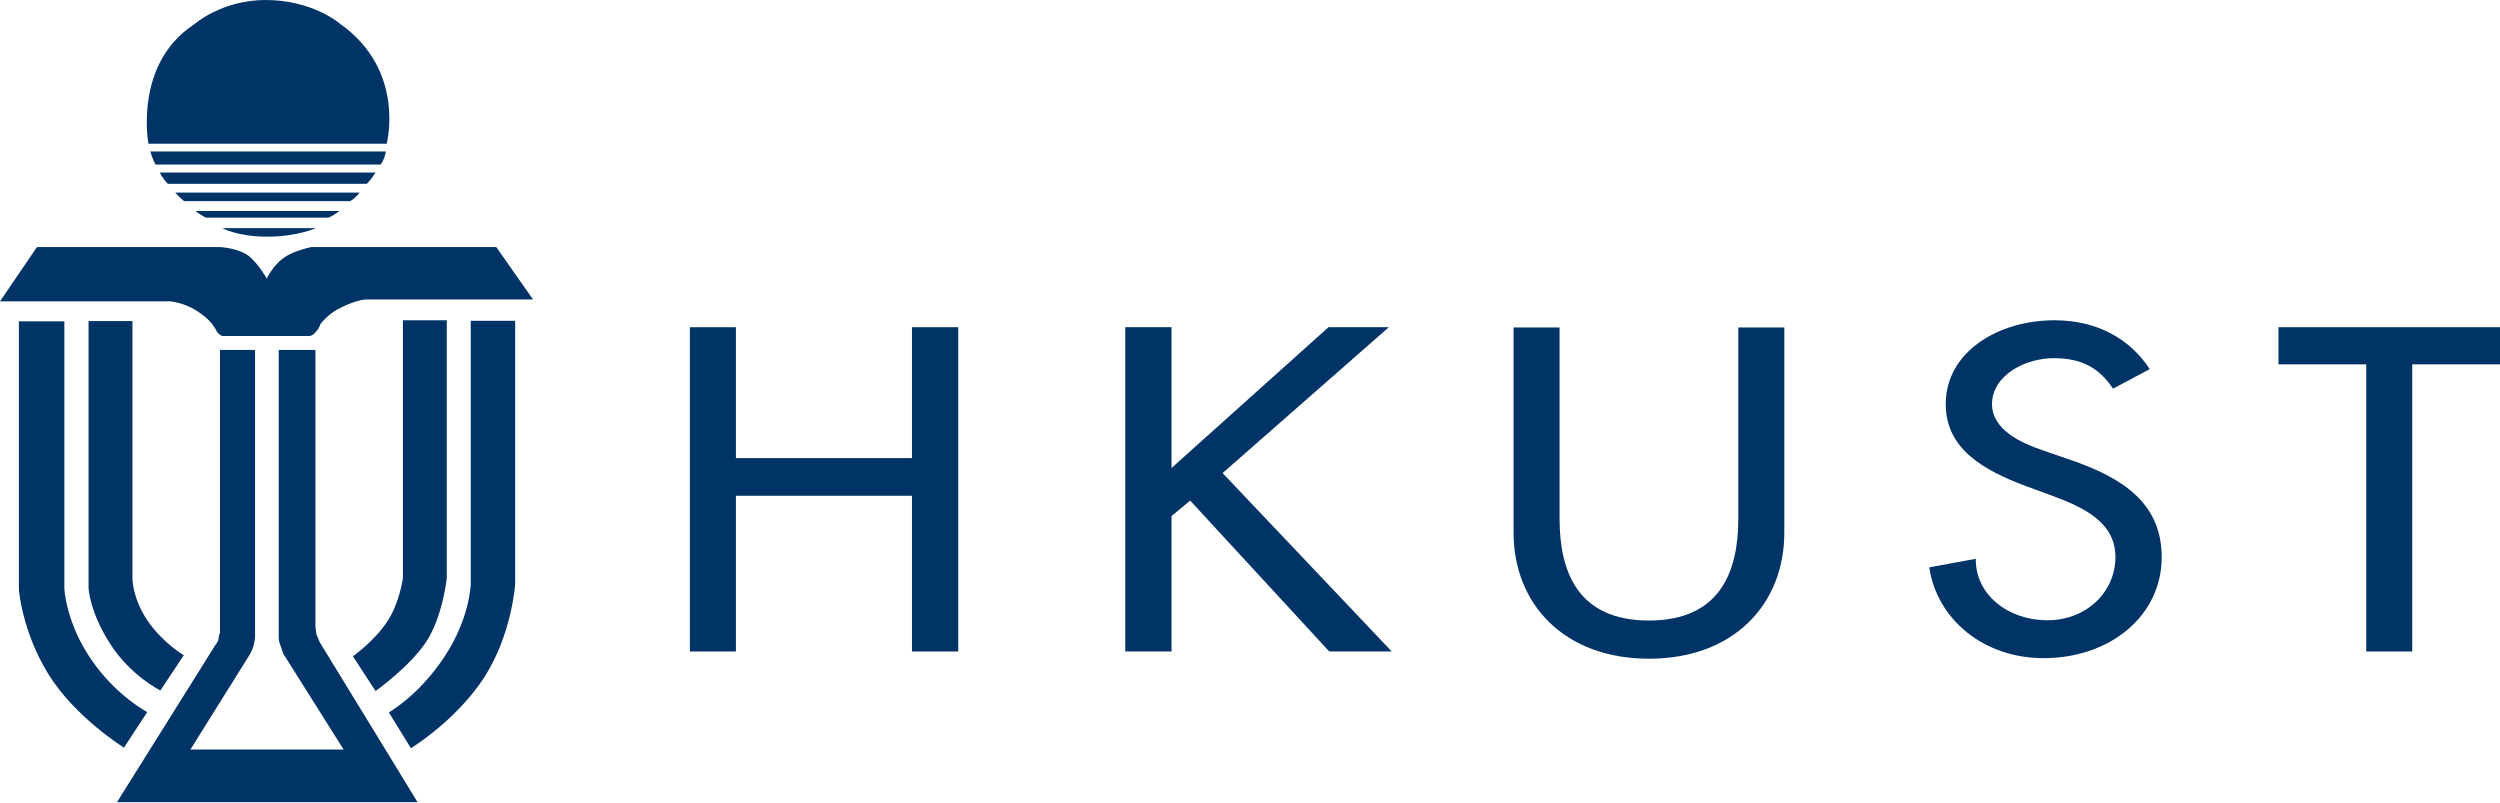
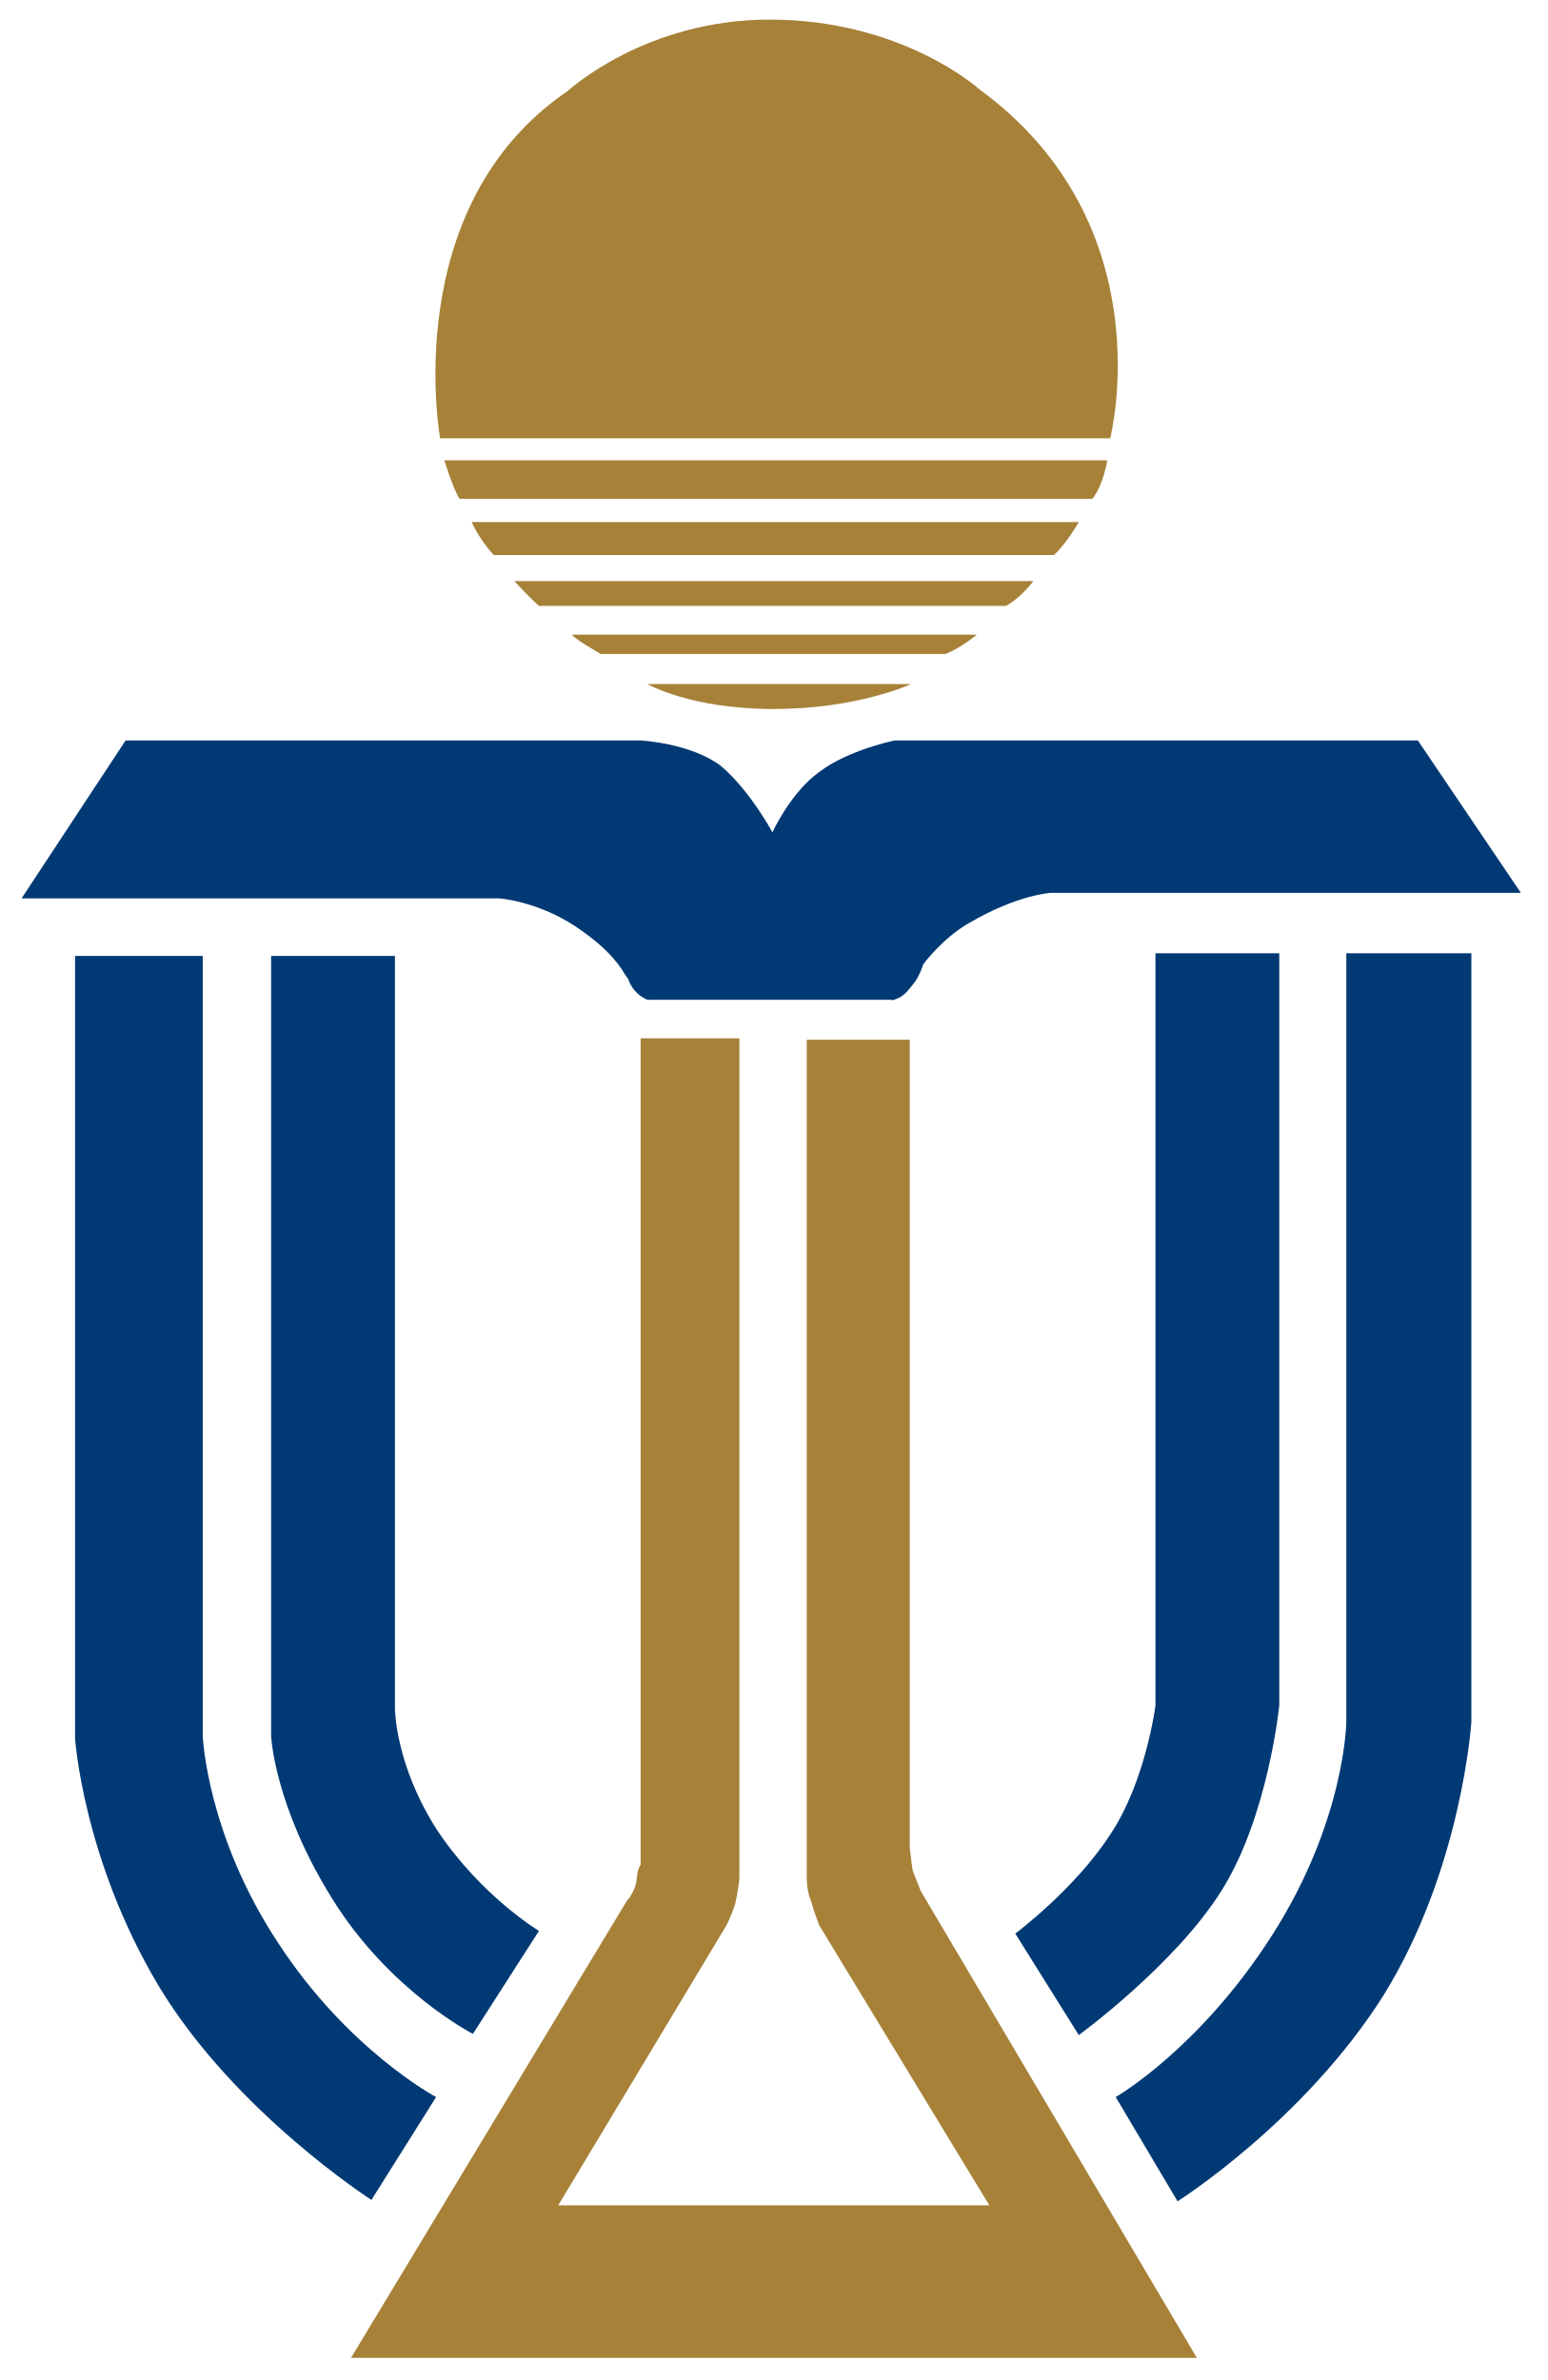
- <svg xmlns="http://www.w3.org/2000/svg" width="187" height="60" viewBox="0 0 187 60" fill="none">
-   <g id="HKUST_logo">
-     <g id="Footer-_-Mobile">
-       <g id="logo-copy">
-         <path id="Fill-1" fill-rule="evenodd" clip-rule="evenodd" d="M28.866 11.329H11.24C11.24 11.329 11.459 12.029 11.638 12.309H28.468C28.766 11.949 28.866 11.329 28.866 11.329Z" fill="#003366" />
-         <path id="Fill-3" fill-rule="evenodd" clip-rule="evenodd" d="M28.09 12.907H11.956C11.956 12.907 12.135 13.327 12.553 13.747H27.433C27.752 13.467 28.09 12.907 28.09 12.907Z" fill="#003366" />
-         <path id="Fill-5" fill-rule="evenodd" clip-rule="evenodd" d="M26.896 14.406H13.11C13.11 14.406 13.428 14.766 13.766 15.046H26.18C26.578 14.846 26.896 14.406 26.896 14.406Z" fill="#003366" />
-         <path id="Fill-7" fill-rule="evenodd" clip-rule="evenodd" d="M25.404 15.784H14.642C14.642 15.784 14.642 15.864 15.398 16.284H24.549C24.947 16.144 25.384 15.784 25.384 15.784" fill="#003366" />
-         <path id="Fill-9" fill-rule="evenodd" clip-rule="evenodd" d="M23.633 17.063H16.631C16.631 17.063 17.765 17.703 19.993 17.703C22.221 17.703 23.633 17.063 23.633 17.063Z" fill="#003366" />
-         <g id="Group-13">
-           <g id="Group">
-             <path id="Fill-11" fill-rule="evenodd" clip-rule="evenodd" d="M23.216 18.502C23.216 18.502 21.963 18.741 21.207 19.301C20.431 19.84 19.953 20.839 19.953 20.839C19.953 20.839 19.376 19.78 18.601 19.141C17.805 18.541 16.452 18.482 16.452 18.482H2.765L0 22.538H12.692C12.692 22.538 13.687 22.597 14.701 23.237C15.696 23.876 15.935 24.336 16.054 24.515C16.193 24.675 16.094 24.615 16.233 24.815C16.372 25.035 16.631 25.135 16.631 25.135H23.136C23.136 25.135 23.096 25.175 23.295 25.095C23.474 25.035 23.574 24.875 23.713 24.715C23.872 24.555 23.972 24.236 23.972 24.236C23.972 24.236 24.489 23.556 25.185 23.177C26.498 22.438 27.374 22.398 27.374 22.398H39.867L37.121 18.482H23.216V18.502Z" fill="#003366" />
-           </g>
-         </g>
-         <path id="Fill-14" fill-rule="evenodd" clip-rule="evenodd" d="M6.625 24.016V43.996C6.625 43.996 6.704 45.774 8.236 48.152C9.768 50.55 11.996 51.648 11.996 51.648L13.746 49.011C13.746 49.011 12.215 48.132 11.041 46.434C9.907 44.755 9.907 43.297 9.907 43.297V24.016H6.625Z" fill="#003366" />
-         <path id="Fill-16" fill-rule="evenodd" clip-rule="evenodd" d="M31.89 47.992C33.123 46.094 33.421 43.237 33.421 43.237V23.956H30.139V43.237C30.139 43.237 29.88 45.175 28.925 46.553C27.971 47.972 26.399 49.091 26.399 49.091L28.09 51.688C28.09 51.688 30.636 49.89 31.89 47.992Z" fill="#003366" />
-         <path id="Fill-18" fill-rule="evenodd" clip-rule="evenodd" d="M11.021 53.267C11.021 53.267 8.694 52.068 6.824 49.331C4.914 46.553 4.814 44.016 4.814 44.016V24.036H1.413V44.096C1.413 44.096 1.631 47.193 3.621 50.43C5.63 53.666 9.271 55.924 9.271 55.924L11.001 53.287L11.021 53.267Z" fill="#003366" />
-         <path id="Fill-20" fill-rule="evenodd" clip-rule="evenodd" d="M23.673 47.453L23.594 46.893V26.174H20.848V47.692C20.848 47.692 20.848 47.992 20.968 48.252C21.047 48.492 21.186 48.891 21.186 48.891L25.702 56.064H14.244L18.7 48.931C18.7 48.931 18.839 48.691 18.958 48.332C19.038 48.012 19.078 47.712 19.078 47.712V26.174H16.452V47.353C16.452 47.353 16.372 47.433 16.352 47.732C16.312 48.052 16.094 48.272 16.094 48.272L8.753 60H31.233L23.912 48.032L23.693 47.492L23.673 47.453Z" fill="#003366" />
-         <path id="Fill-22" fill-rule="evenodd" clip-rule="evenodd" d="M35.212 43.676C35.212 43.676 35.172 46.214 33.242 49.131C31.313 52.048 29.084 53.287 29.084 53.287L30.736 55.964C30.736 55.964 34.098 53.926 36.206 50.689C38.295 47.453 38.534 43.696 38.534 43.696V23.996H35.212V43.696V43.676Z" fill="#003366" />
-         <g id="Group-26">
-           <g id="Group_2">
-             <path id="Fill-24" fill-rule="evenodd" clip-rule="evenodd" d="M28.925 10.749C28.925 10.749 30.378 5.295 25.464 1.798C25.464 1.798 23.415 0 19.874 0C16.552 0 14.502 1.838 14.502 1.838C9.987 4.795 11.101 10.749 11.101 10.749H28.905H28.925Z" fill="#003366" />
-           </g>
-         </g>
-         <path id="Fill-27" fill-rule="evenodd" clip-rule="evenodd" d="M130.025 38.801C130.025 42.757 128.672 46.414 123.341 46.414C118.009 46.414 116.656 42.757 116.656 38.801V24.495H113.215V39.84C113.215 45.175 116.995 49.271 123.341 49.271C129.687 49.271 133.467 45.195 133.467 39.84V24.495H130.025V38.801Z" fill="#003366" />
-         <path id="Fill-29" fill-rule="evenodd" clip-rule="evenodd" d="M154.832 34.386L152.862 33.706C151.132 33.127 149.003 32.128 149.003 30.23C149.003 28.112 151.43 26.793 153.618 26.793C155.807 26.793 157.04 27.572 158.055 29.071L160.8 27.612C159.288 25.275 156.762 23.956 153.678 23.956C149.5 23.956 145.542 26.294 145.542 30.23C145.542 33.606 148.406 35.185 151.549 36.364L153.459 37.063C155.846 37.942 158.234 39.061 158.234 41.658C158.234 44.256 156.105 46.394 153.141 46.394C150.177 46.394 147.75 44.456 147.789 41.798L144.308 42.438C144.885 46.334 148.386 49.231 152.862 49.231C157.816 49.231 161.695 46.074 161.695 41.678C161.695 37.622 158.751 35.724 154.832 34.386Z" fill="#003366" />
-         <path id="Fill-31" fill-rule="evenodd" clip-rule="evenodd" d="M68.215 34.266H55.046V24.476H51.604V48.731H55.046V37.083H68.215V48.731H71.677V24.476H68.215V34.266Z" fill="#003366" />
-         <path id="Fill-33" fill-rule="evenodd" clip-rule="evenodd" d="M103.884 24.476H99.369L87.631 35.005V24.476H84.17V48.731H87.631V38.601L89.024 37.443L99.428 48.731H104.103L91.451 35.385L103.884 24.476Z" fill="#003366" />
-         <path id="Fill-35" fill-rule="evenodd" clip-rule="evenodd" d="M170.429 24.476V27.253H176.994V48.731H180.435V27.253H187V24.476H170.429Z" fill="#003366" />
-       </g>
-     </g>
-   </g>
+ <svg xmlns="http://www.w3.org/2000/svg" width="254.951" height="392.232" viewBox="0 0 390 600">
+   <path fill="#A68137" d="M275.387,125.75c2.789-3.484,3.751-9.706,3.751-9.706H112.028c0,0,2.062,6.893,3.806,9.706H275.387z" />
+   <path fill="#A68137" d="M265.683,139.927c3.103-2.763,6.272-8.312,6.272-8.312H118.92c0,0,1.718,4.156,5.549,8.312H265.683z" />
+   <path fill="#A68137" d="M253.604,152.752c3.782-2.065,6.903-6.255,6.903-6.255H129.672c0,0,3.11,3.484,6.196,6.255H253.604z" />
+   <path fill="#A68137" d="M238.324,164.864c3.781-1.418,7.964-4.87,7.964-4.87H144.23c0,0,0,0.747,7.241,4.87H238.324z" />
+   <path fill="#A68137" d="M163.219,172.454c0,0,10.752,6.28,31.854,6.28c21.134,0,34.59-6.28,34.59-6.28H163.219z" />
+   <path fill="#003974" d="M161.502,186.665c0,0,12.816,0.672,20.382,6.553c7.293,6.264,12.842,16.616,12.842,16.616 s4.504-9.979,11.791-15.198c7.252-5.582,19.049-7.971,19.049-7.971h131.867l25.965,38.424H264.984c0,0-8.293,0.333-20.755,7.649 c-6.603,3.749-11.48,10.345-11.48,10.345s-0.963,3.119-2.389,4.812c-1.395,1.767-2.439,3.177-4.133,3.824 c-1.758,0.747-1.393,0.332-1.393,0.332h-61.616c0,0-2.488-0.979-3.784-3.111c-1.392-2.065-0.372-1.352-1.741-3.045 c-1.045-1.716-3.483-6.262-12.817-12.484c-9.68-6.296-19.039-6.927-19.039-6.927H5.436l26.23-39.819H161.502z" />
+   <path fill="#003974" d="M68.35,240.993v196.59c0,0,0.696,17.37,15.256,40.863c14.533,23.544,35.613,34.294,35.613,34.294 l16.649-25.957c0,0-14.509-8.685-25.607-25.309c-10.703-16.574-10.703-30.812-10.703-30.812v-189.67H68.35z" />
+   <path fill="#003974" d="M291.282,240.32v189.647c0,0-2.405,19.062-11.415,32.552c-9.008,13.837-23.923,24.937-23.923,24.937 l16.011,25.584c0,0,24.189-17.621,35.936-36.335c11.797-18.665,14.601-46.737,14.601-46.737V240.32H291.282z" />
+   <path fill="#003974" d="M18.925,240.993v197.311c0,0,2.041,30.487,21.054,62.318c19.113,31.804,53.656,53.979,53.656,53.979 l16.301-25.932c0,0-22.174-11.771-39.794-38.823c-18.068-27.326-19.038-52.263-19.038-52.263v-196.59H18.925z" />
+   <path fill="#A68137" d="M161.502,261.756v208.378c0,0-0.771,0.722-1.021,3.783c-0.374,3.161-2.438,5.251-2.438,5.251 L88.483,594.42h213.234l-69.616-117.715l-2.058-5.227l-0.696-5.5V262.13h-25.966v211.539c0,0,0,3.036,1.046,5.5 c0.647,2.438,2.089,6.197,2.089,6.197l42.891,70.604H140.721l42.208-70.255c0,0,1.395-2.415,2.439-5.873 c0.722-3.137,1.02-6.173,1.02-6.173V261.756H161.502z" />
+   <path fill="#003974" d="M339.396,240.32v193.853c0,0-0.299,24.912-18.665,53.632c-18.35,28.77-39.471,40.864-39.471,40.864 l15.596,26.28c0,0,31.806-20.085,51.914-51.914c19.744-31.855,22.15-68.862,22.15-68.862V240.32H339.396z" />
+   <path fill="#A68137" d="M110.956,110.494c0,0-10.701-58.459,32.203-87.585c0,0,19.387-17.968,50.845-17.968 c33.618,0,52.964,17.628,52.964,17.628c46.738,34.236,32.899,87.926,32.899,87.926H110.956z" />
</svg>
